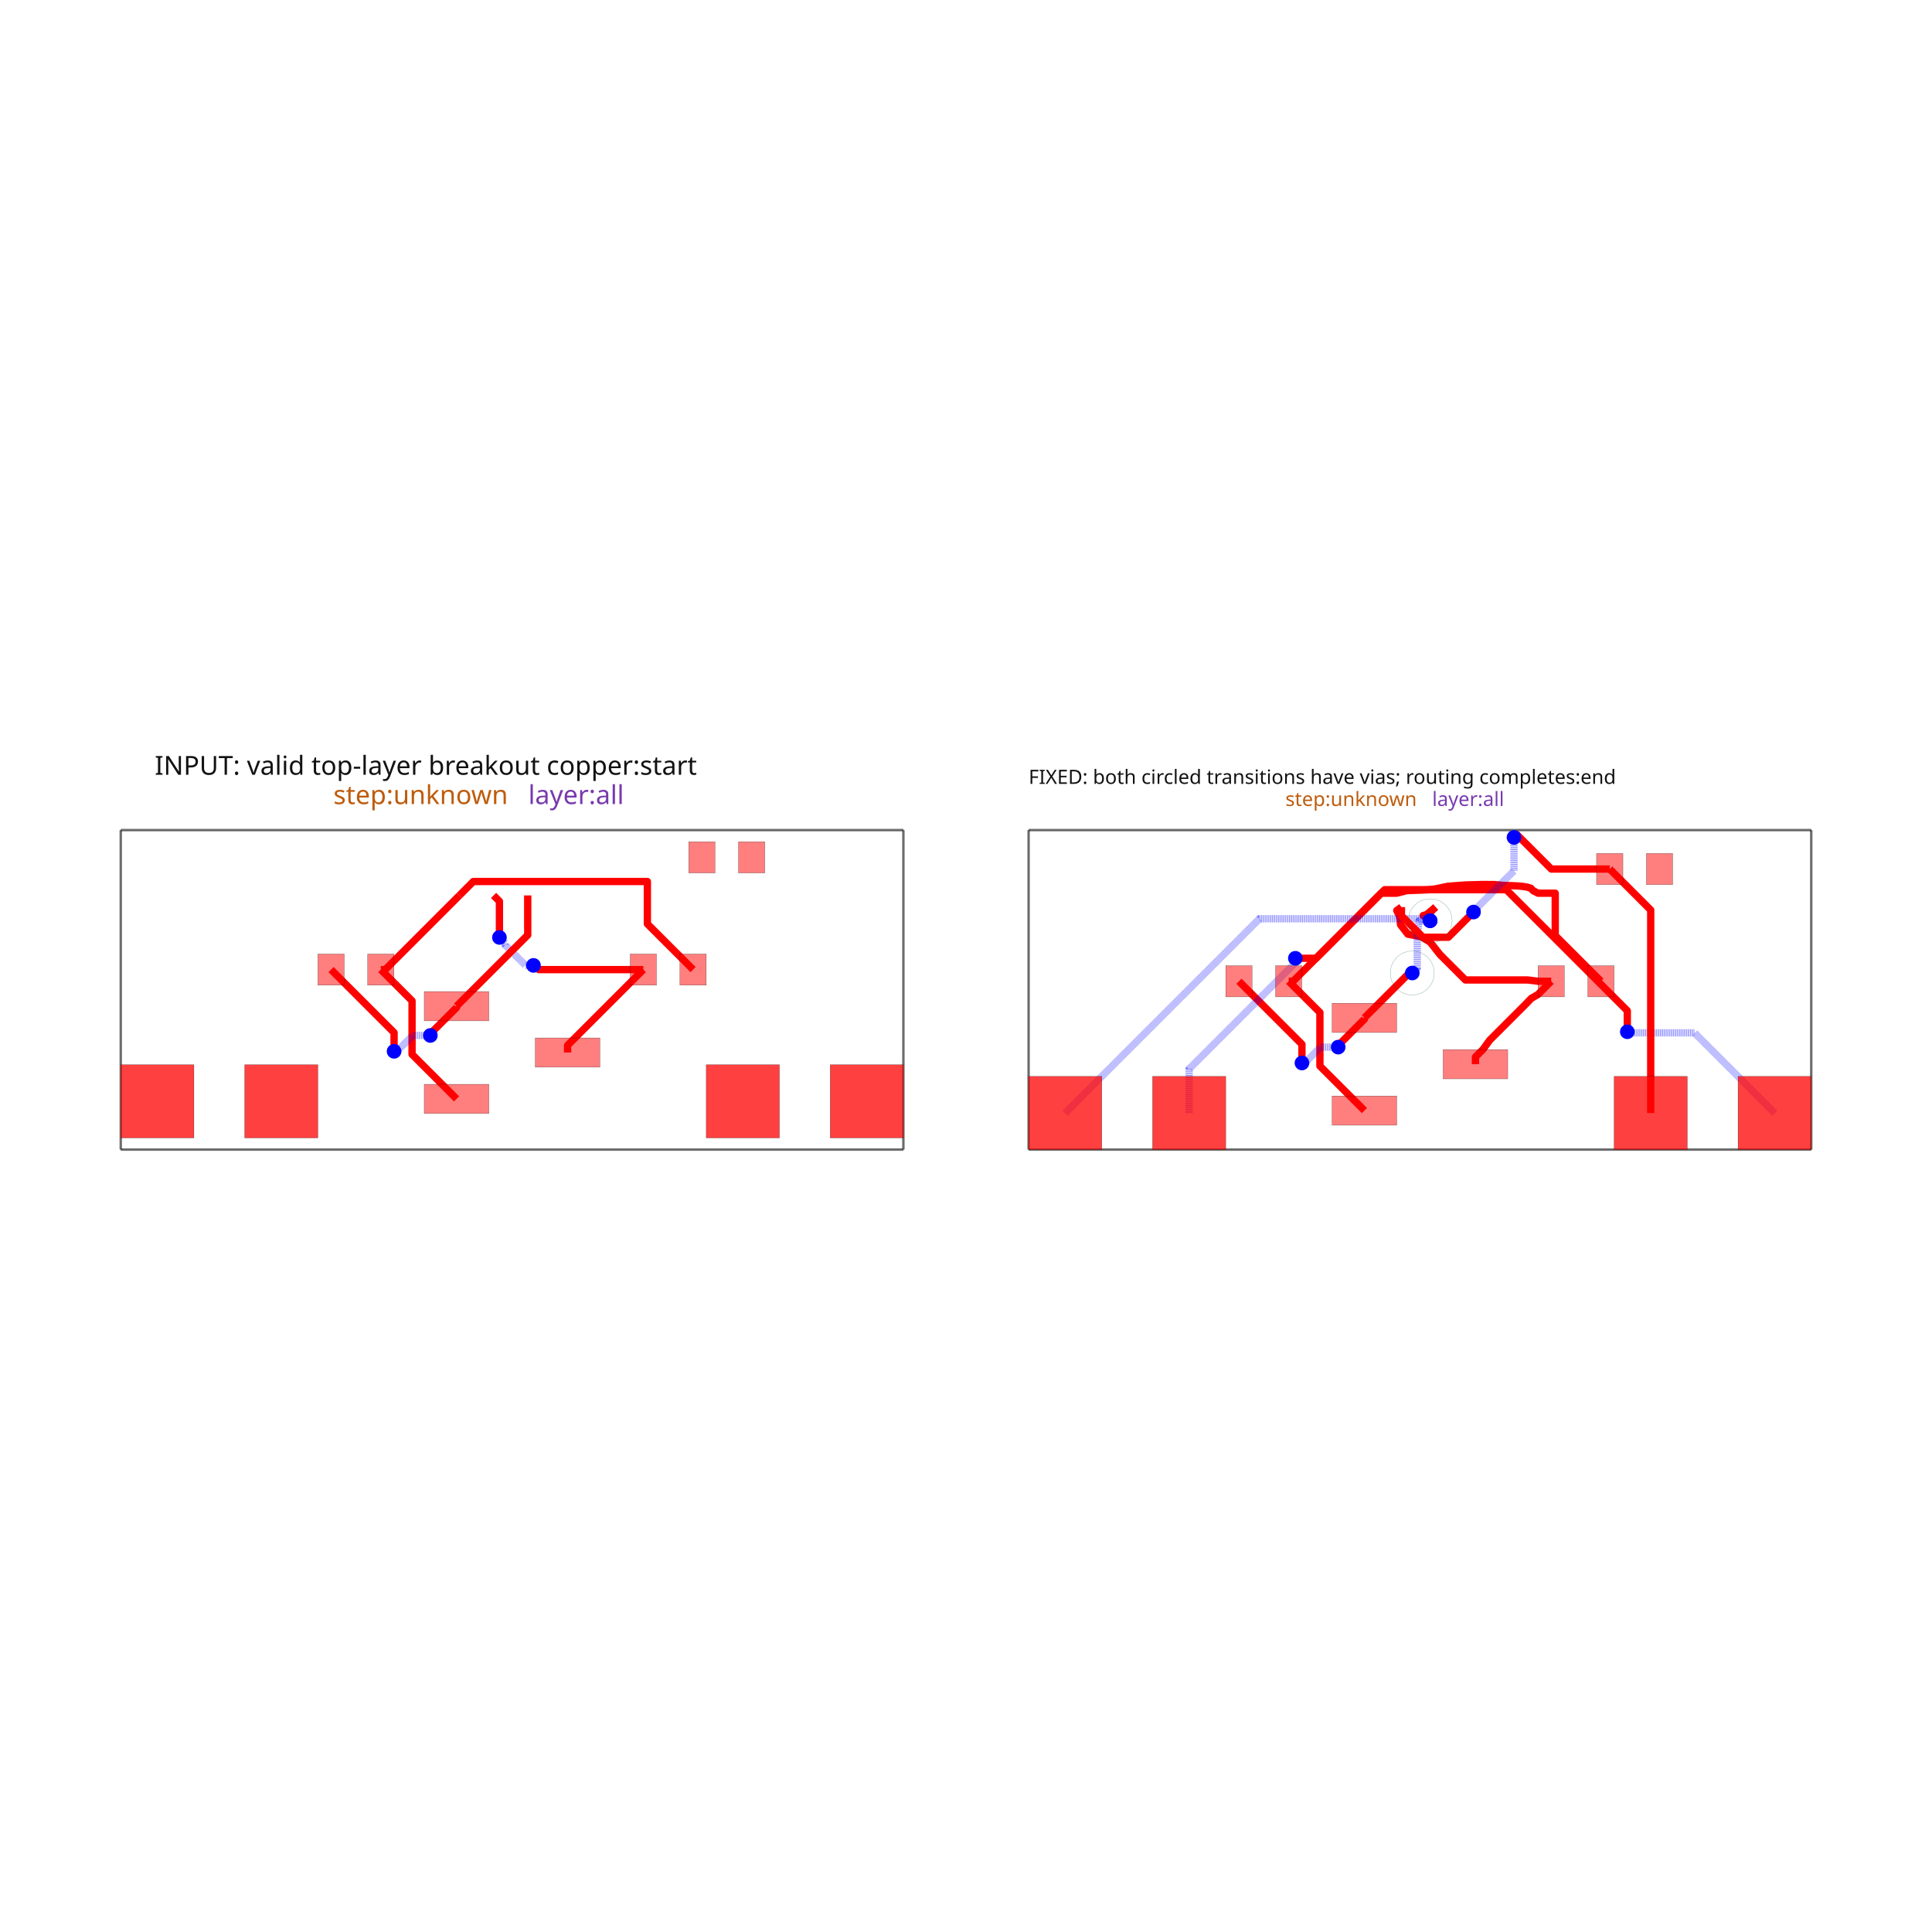
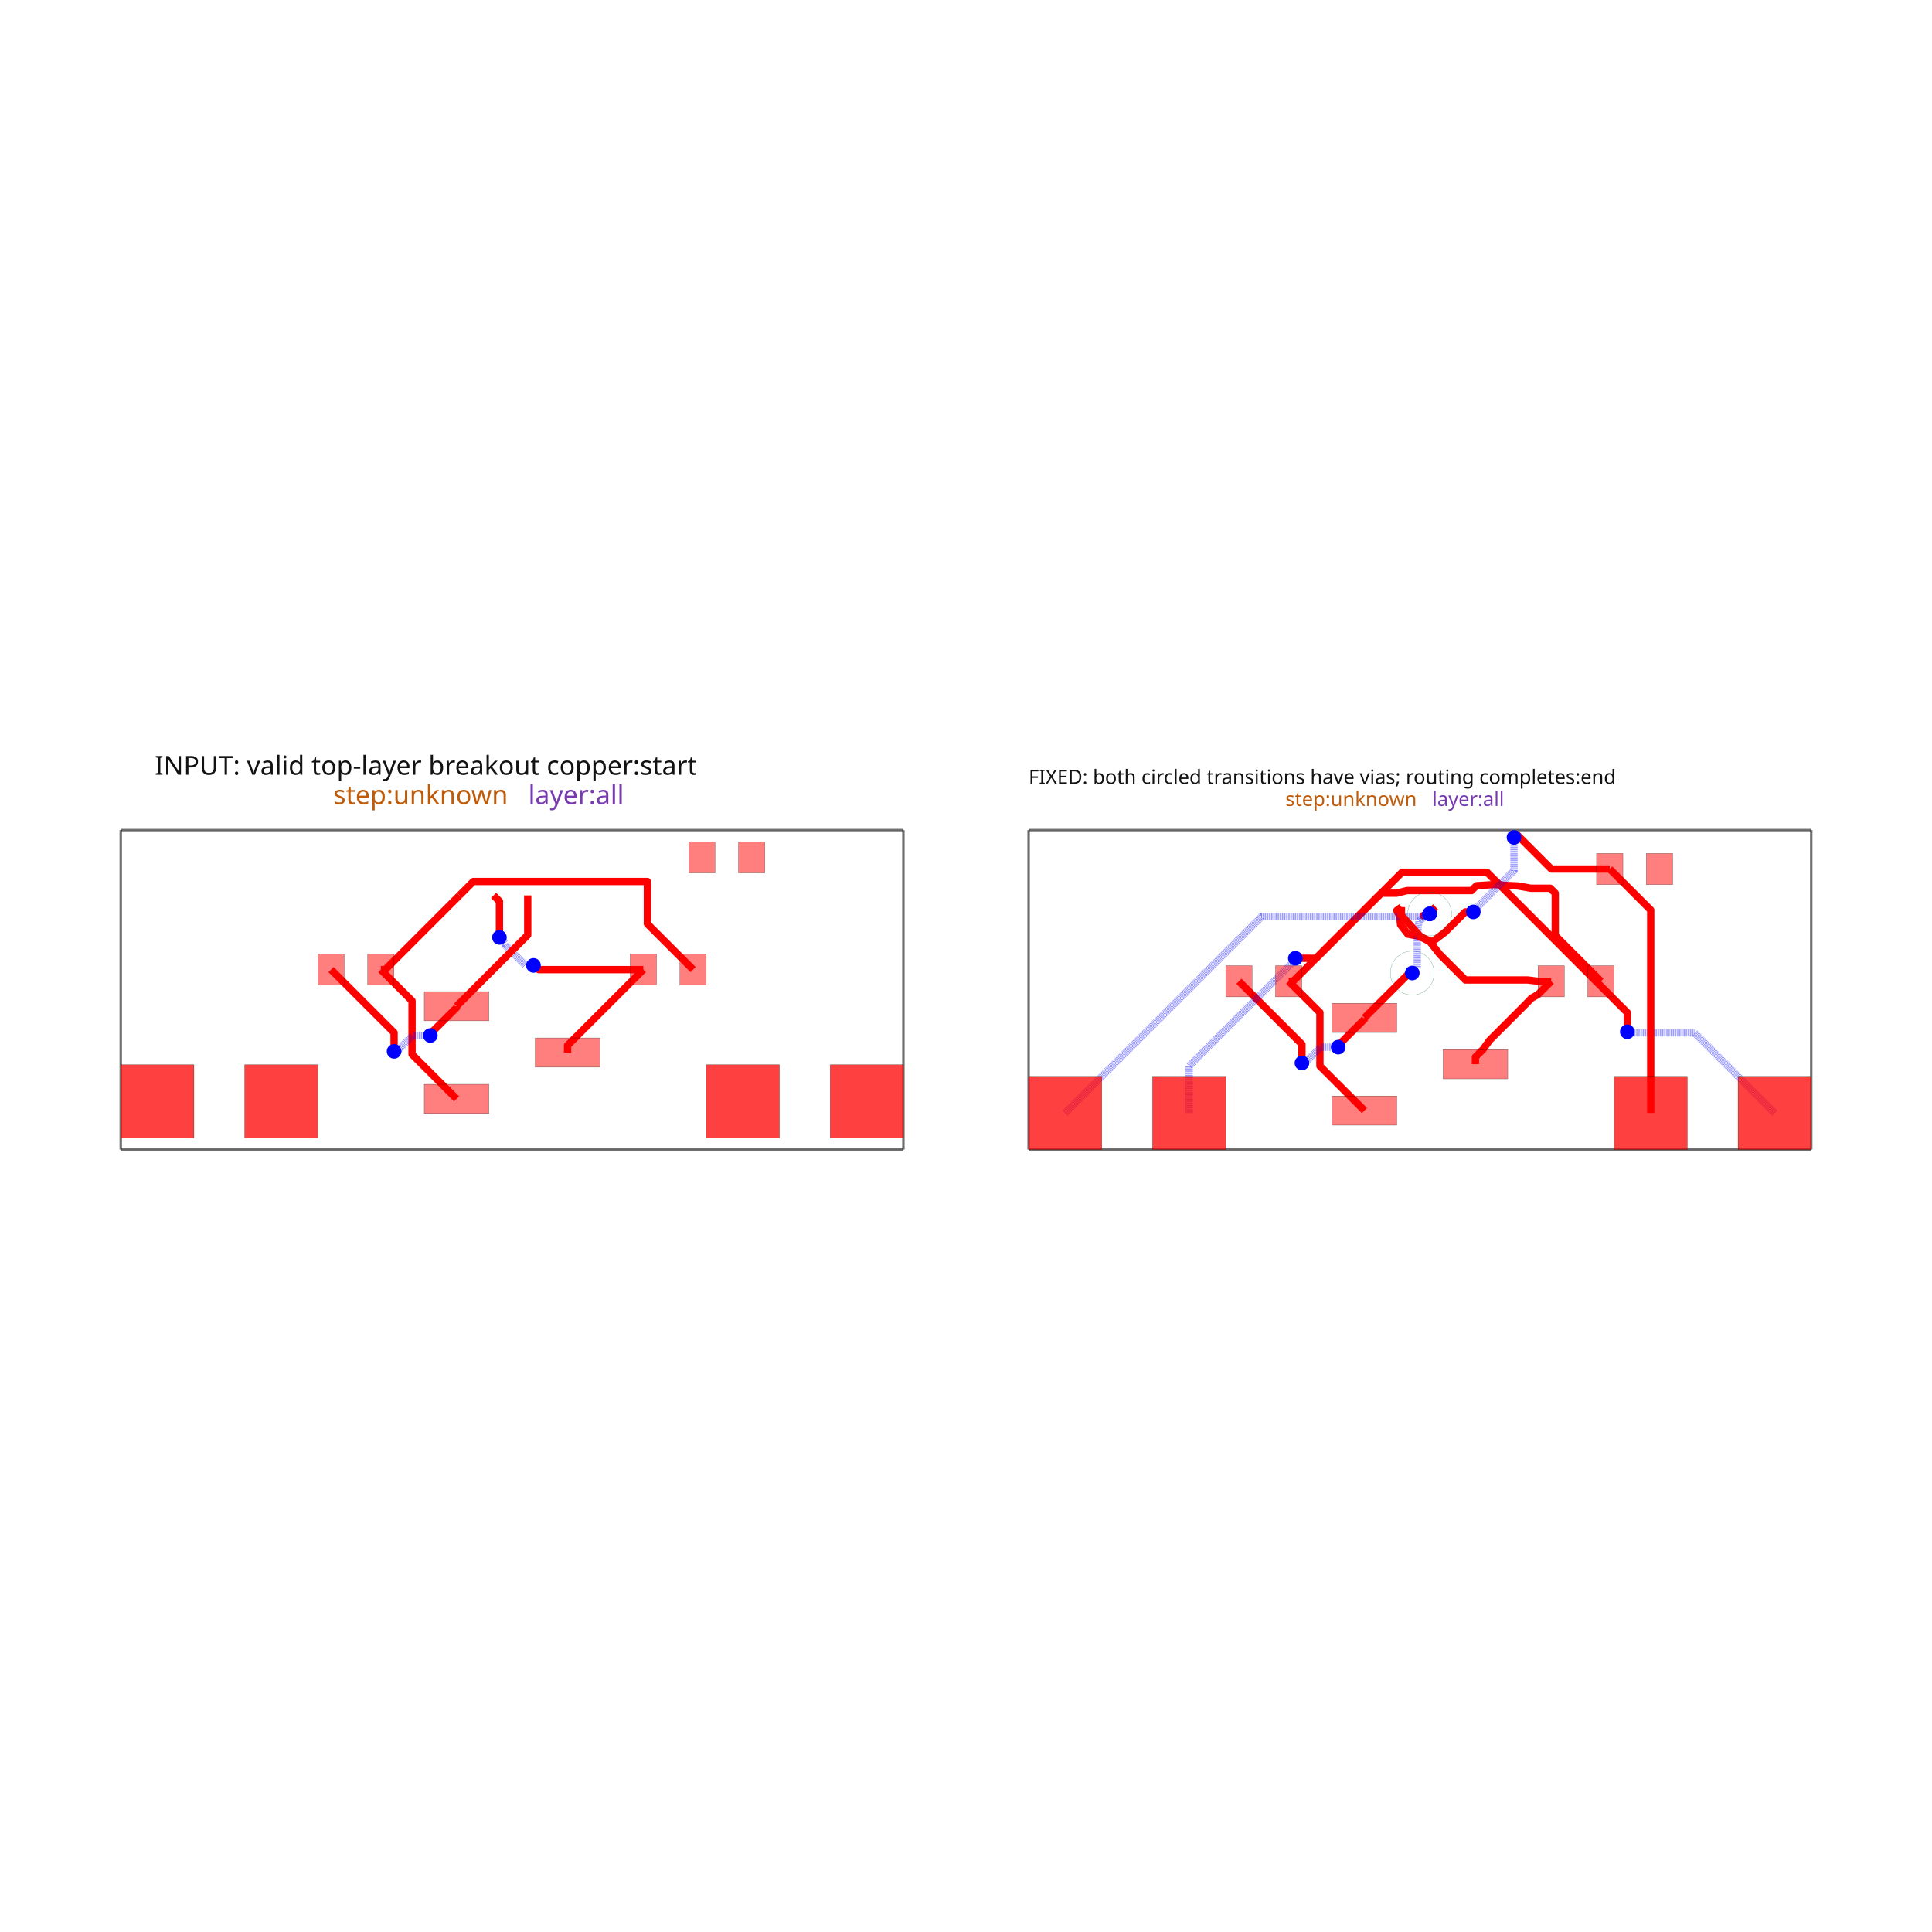
<svg xmlns="http://www.w3.org/2000/svg" width="640" height="640" viewBox="0 0 640 640">
  <rect width="100%" height="100%" fill="white" />
  <g>
    <polyline data-points="0,0 16.04,0" data-type="line" data-label="" points="40,380.816 299.259,380.816" fill="none" stroke="rgba(25,25,25,0.62)" stroke-linejoin="round" stroke-width="0.808" />
  </g>
  <g>
    <polyline data-points="16.04,0 16.04,6.548" data-type="line" data-label="" points="299.259,380.816 299.259,274.979" fill="none" stroke="rgba(25,25,25,0.62)" stroke-linejoin="round" stroke-width="0.808" />
  </g>
  <g>
    <polyline data-points="16.04,6.548 0,6.548" data-type="line" data-label="" points="299.259,274.979 40,274.979" fill="none" stroke="rgba(25,25,25,0.62)" stroke-linejoin="round" stroke-width="0.808" />
  </g>
  <g>
    <polyline data-points="0,6.548 0,0" data-type="line" data-label="" points="40,274.979 40,380.816" fill="none" stroke="rgba(25,25,25,0.62)" stroke-linejoin="round" stroke-width="0.808" />
  </g>
  <g>
    <polyline data-points="9.157499999999999,1.9889999999999999 9.157499999999999,2.1364999999999994 10.71,3.689" data-type="line" data-label="" points="188.015,348.667 188.015,346.283 213.109,321.19" fill="none" stroke="red" stroke-linejoin="round" stroke-width="2.424" />
  </g>
  <g>
    <polyline data-points="10.71,3.689 8.567172876182816,3.689 8.491499699161768,3.76467317702105 8.46932682297895,3.76467317702105 8.459,3.775" data-type="line" data-label="" points="213.109,321.19 178.474,321.19 177.251,319.967 176.892,319.967 176.725,319.8" fill="none" stroke="red" stroke-linejoin="round" stroke-width="2.424" />
  </g>
  <g>
    <polyline data-points="8.459,3.775 8.295794590824043,3.775 7.88162605202824,4.189168538795801 7.88162605202824,4.227373947971759 7.760999999999999,4.348" data-type="line" data-label="" points="176.725,319.8 174.087,319.8 167.393,313.105 167.393,312.488 165.443,310.538" fill="none" stroke="rgba(0,0,255,0.5)" stroke-linejoin="round" stroke-width="2.424" stroke-dasharray="0.2 0.2" />
  </g>
  <g>
    <polyline data-points="7.760999999999999,4.348 7.760999999999999,5.089 7.641,5.209" data-type="line" data-label="" points="165.443,310.538 165.443,298.561 163.504,296.622" fill="none" stroke="red" stroke-linejoin="round" stroke-width="2.424" />
  </g>
  <g>
    <polyline data-points="5.329999999999999,3.689 5.420999999999999,3.689 6.941,5.209" data-type="line" data-label="" points="126.15,321.19 127.621,321.19 152.189,296.622" fill="none" stroke="red" stroke-linejoin="round" stroke-width="2.424" />
  </g>
  <g>
    <polyline data-points="6.882499999999999,1.039 5.970181362248931,1.951318637751069 5.970181362248931,2.910837103944612 5.970181362248931,3.0488186377510686 5.329999999999999,3.689" data-type="line" data-label="" points="151.244,364.023 136.498,349.276 136.498,333.767 136.498,331.537 126.15,321.19" fill="none" stroke="red" stroke-linejoin="round" stroke-width="2.424" />
  </g>
  <g>
    <polyline data-points="6.940833333333333,5.2089 7.225932333333334,5.4939990000000005 10.79307957763943,5.4939990000000005 10.79307957763943,4.625920422360569 11.73,3.689" data-type="line" data-label="" points="152.187,296.623 156.795,292.015 214.452,292.015 214.452,306.046 229.595,321.19" fill="none" stroke="red" stroke-linejoin="round" stroke-width="2.424" />
  </g>
  <g>
    <polyline data-points="6.882499999999999,2.939 6.882499999999999,2.9113926072521314 6.373048586081875,2.4019411933340065 6.373048586081875,2.367048586081875 6.345,2.339" data-type="line" data-label="" points="151.244,333.312 151.244,333.759 143.009,341.993 143.009,342.557 142.556,343.01" fill="none" stroke="red" stroke-linejoin="round" stroke-width="2.424" />
  </g>
  <g>
    <polyline data-points="6.345,2.339 5.984319687508308,2.339 5.7097637128607435,2.0644440253524348 5.652444025352434,2.0644440253524348 5.601999999999999,2.014" data-type="line" data-label="" points="142.556,343.01 136.726,343.01 132.289,347.448 131.362,347.448 130.547,348.263" fill="none" stroke="rgba(0,0,255,0.5)" stroke-linejoin="round" stroke-width="2.424" stroke-dasharray="0.2 0.2" />
  </g>
  <g>
    <polyline data-points="5.601999999999999,2.014 5.601999999999999,2.3970000000000002 4.31,3.689" data-type="line" data-label="" points="130.547,348.263 130.547,342.073 109.664,321.19" fill="none" stroke="red" stroke-linejoin="round" stroke-width="2.424" />
  </g>
  <g>
    <polyline data-points="8.340833333333332,5.2089 8.340833333333332,4.396833333333333 6.882499999999999,2.939" data-type="line" data-label="" points="174.815,296.623 174.815,309.749 151.244,333.312" fill="none" stroke="red" stroke-linejoin="round" stroke-width="2.424" />
  </g>
  <g>
    <polyline data-points="18.6064,0 34.6464,0" data-type="line" data-label="" points="340.741,380.816 600,380.816" fill="none" stroke="rgba(25,25,25,0.62)" stroke-linejoin="round" stroke-width="0.808" />
  </g>
  <g>
    <polyline data-points="34.6464,0 34.6464,6.548" data-type="line" data-label="" points="600,380.816 600,274.979" fill="none" stroke="rgba(25,25,25,0.62)" stroke-linejoin="round" stroke-width="0.808" />
  </g>
  <g>
    <polyline data-points="34.6464,6.548 18.6064,6.548" data-type="line" data-label="" points="600,274.979 340.741,274.979" fill="none" stroke="rgba(25,25,25,0.62)" stroke-linejoin="round" stroke-width="0.808" />
  </g>
  <g>
    <polyline data-points="18.6064,6.548 18.6064,0" data-type="line" data-label="" points="340.741,274.979 340.741,380.816" fill="none" stroke="rgba(25,25,25,0.62)" stroke-linejoin="round" stroke-width="0.808" />
  </g>
  <g>
    <polyline data-points="23.9364,3.45 24.0274,3.45 25.5474,4.970000000000001" data-type="line" data-label="" points="426.891,325.053 428.362,325.053 452.93,300.485" fill="none" stroke="red" stroke-linejoin="round" stroke-width="2.424" />
  </g>
  <g>
    <polyline data-points="25.4889,0.8 24.57658136224893,1.712318637751069 24.57658136224893,2.671837103944612 24.57658136224893,2.8098186377510688 23.9364,3.45" data-type="line" data-label="" points="451.985,367.886 437.239,353.139 437.239,337.631 437.239,335.4 426.891,325.053" fill="none" stroke="red" stroke-linejoin="round" stroke-width="2.424" />
  </g>
  <g>
    <polyline data-points="25.4889,2.7 25.4889,2.6723926072521316 24.979448586081876,2.1629411933340066 24.979448586081876,2.128048586081875 24.9514,2.1" data-type="line" data-label="" points="451.985,337.175 451.985,337.622 443.75,345.856 443.75,346.42 443.297,346.873" fill="none" stroke="red" stroke-linejoin="round" stroke-width="2.424" />
  </g>
  <g>
    <polyline data-points="24.9514,2.1 24.590719687508308,2.1 24.316163712860742,1.8254440253524349 24.258844025352435,1.8254440253524349 24.2084,1.775" data-type="line" data-label="" points="443.297,346.873 437.467,346.873 433.029,351.311 432.103,351.311 431.288,352.126" fill="none" stroke="rgba(0,0,255,0.5)" stroke-linejoin="round" stroke-width="2.424" stroke-dasharray="0.2 0.2" />
  </g>
  <g>
    <polyline data-points="24.2084,1.775 24.2084,2.1580000000000004 22.9164,3.45" data-type="line" data-label="" points="431.288,352.126 431.288,345.936 410.405,325.053" fill="none" stroke="red" stroke-linejoin="round" stroke-width="2.424" />
  </g>
  <g>
    <polyline data-points="27.7639,1.75 27.7639,1.8974999999999995 27.9164,2.05 28.054067744705502,2.239 28.054067744705502,2.2402727421909914 28.788290328588694,2.9744953260741838 28.9084,3.099 29.0464,3.1799999999999997 29.3164,3.45" data-type="line" data-label="" points="488.756,352.53 488.756,350.146 491.221,347.681 493.446,344.627 493.446,344.606 505.314,332.739 507.255,330.726 509.486,329.417 513.85,325.053" fill="none" stroke="red" stroke-linejoin="round" stroke-width="2.424" />
  </g>
  <g>
    <polyline data-points="29.3164,3.45 29.0464,3.45 28.8404,3.476 27.558649978648212,3.476 27.035356666057048,3.999293312591166 26.8384,4.25 26.6534,4.3629999999999995 26.3784,4.415 26.229400000000002,4.607 26.2204,4.698 26.2054,4.793 26.1514,4.9 26.2474,4.970000000000001" data-type="line" data-label="" points="513.85,325.053 509.486,325.053 506.156,324.633 485.439,324.633 476.98,316.174 473.797,312.122 470.807,310.296 466.362,309.455 463.954,306.352 463.808,304.881 463.566,303.346 462.693,301.616 464.244,300.485" fill="none" stroke="red" stroke-linejoin="round" stroke-width="2.424" />
  </g>
  <g>
-     <polyline data-points="25.547233333333335,4.969899999999999 25.832332333333333,5.254999 26.1514,5.254999 26.3594,5.308 26.5923,5.316 26.7904,5.324 26.9444,5.343 27.2024,5.397 27.5504,5.423 27.8974,5.433 28.1514,5.432 28.3044,5.418 28.4224,5.412 28.5294,5.4079999999999995 28.6324,5.4030000000000005 28.7324,5.394 28.8234,5.38 28.8994,5.356 28.9454,5.307 29.0464,5.254999 29.39947957763943,5.254999 29.39947957763943,4.38692042236057 30.3364,3.45" data-type="line" data-label="" points="452.927,300.486 457.536,295.878 462.693,295.878 466.055,295.021 469.819,294.892 473.021,294.763 475.51,294.456 479.68,293.583 485.305,293.163 490.914,293.001 495.019,293.017 497.492,293.243 499.4,293.34 501.129,293.405 502.794,293.486 504.41,293.631 505.881,293.858 507.11,294.246 507.853,295.038 509.486,295.878 515.192,295.878 515.192,309.909 530.336,325.053" fill="none" stroke="red" stroke-linejoin="round" stroke-width="2.424" />
-   </g>
-   <g>
-     <polyline data-points="26.947233333333333,4.969899999999999 26.7634,4.817 26.6914,4.795999999999999 26.83584038481969,4.689998652097708" data-type="line" data-label="" points="475.556,300.486 472.585,302.958 471.421,303.297 473.756,305.01" fill="none" stroke="red" stroke-linejoin="round" stroke-width="2.424" />
-   </g>
-   <g>
-     <polyline data-points="26.83584038481969,4.689998652097708 26.6064,4.686 26.5714,4.390000000000001 26.5714,3.721 26.4694,3.6189999999999998" data-type="line" data-label="" points="473.756,305.01 470.047,305.075 469.481,309.859 469.481,320.673 467.833,322.321" fill="none" stroke="rgba(0,0,255,0.5)" stroke-linejoin="round" stroke-width="2.424" stroke-dasharray="0.2 0.2" />
+     <polyline data-points="25.547233333333335,4.969899999999999 25.832332333333333,5.254999 26.1514,5.254999 26.3594,5.308 27.684064721382175,5.308 27.783820942986768,5.407756221604593 28.1514,5.432 28.4224,5.412 28.6324,5.4030000000000005 28.8994,5.356 29.29847857763943,5.356 29.39947957763943,5.254999 29.39947957763943,4.38692042236057 30.3364,3.45" data-type="line" data-label="" points="452.927,300.486 457.536,295.878 462.693,295.878 466.055,295.021 487.466,295.021 489.078,293.409 495.019,293.017 499.4,293.34 502.794,293.486 507.11,294.246 513.56,294.246 515.192,295.878 515.192,309.909 530.336,325.053" fill="none" stroke="red" stroke-linejoin="round" stroke-width="2.424" />
+   </g>
+   <g>
+     <polyline data-points="26.947233333333333,4.969899999999999 26.7634,4.817 26.6914,4.795999999999999 26.825520709243445,4.829617792246905" data-type="line" data-label="" points="475.556,300.486 472.585,302.958 471.421,303.297 473.589,302.754" fill="none" stroke="red" stroke-linejoin="round" stroke-width="2.424" />
+   </g>
+   <g>
+     <polyline data-points="26.825520709243445,4.829617792246905 26.6064,4.686 26.5714,4.390000000000001 26.5714,3.721 26.4694,3.6189999999999998" data-type="line" data-label="" points="473.589,302.754 470.047,305.075 469.481,309.859 469.481,320.673 467.833,322.321" fill="none" stroke="rgba(0,0,255,0.5)" stroke-linejoin="round" stroke-width="2.424" stroke-dasharray="0.2 0.2" />
  </g>
  <g>
    <polyline data-points="26.4694,3.6189999999999998 26.408127142857143,3.6189999999999998 26.1514,3.362272857142857 25.4889,2.7" data-type="line" data-label="" points="467.833,322.321 466.842,322.321 462.693,326.471 451.985,337.175" fill="none" stroke="red" stroke-linejoin="round" stroke-width="2.424" />
  </g>
  <g>
-     <polyline data-points="21.8964,0.75 21.8964,1.6530593516981669 24.075785074650383,3.8324444263485513 24.075785074650383,3.918614925349616 24.0734,3.921" data-type="line" data-label="" points="393.918,368.694 393.918,354.097 429.144,318.871 429.144,317.478 429.105,317.44" fill="none" stroke="rgba(0,0,255,0.5)" stroke-linejoin="round" stroke-width="2.424" stroke-dasharray="0.2 0.2" />
+     <polyline data-points="21.8964,0.75 21.8964,1.713391631549678 24.03165470213902,3.8486463336886962 24.03165470213902,3.8792547021390176 24.0734,3.921" data-type="line" data-label="" points="393.918,368.694 393.918,353.122 428.431,318.609 428.431,318.115 429.105,317.44" fill="none" stroke="rgba(0,0,255,0.5)" stroke-linejoin="round" stroke-width="2.424" stroke-dasharray="0.2 0.2" />
  </g>
  <g>
    <polyline data-points="24.0734,3.921 24.4984,3.921 25.5474,4.970000000000001" data-type="line" data-label="" points="429.105,317.44 435.975,317.44 452.93,300.485" fill="none" stroke="red" stroke-linejoin="round" stroke-width="2.424" />
  </g>
  <g>
    <polyline data-points="33.8964,0.75 32.252988562232005,2.393411437767994 31.077367755975317,2.393411437767994 30.89798856223201,2.393411437767994 30.8764,2.415" data-type="line" data-label="" points="587.878,368.694 561.315,342.131 542.313,342.131 539.413,342.131 539.064,341.782" fill="none" stroke="rgba(0,0,255,0.5)" stroke-linejoin="round" stroke-width="2.424" stroke-dasharray="0.2 0.2" />
  </g>
  <g>
-     <polyline data-points="30.8764,2.415 30.8764,2.8458344089240466 28.395447704439942,5.326786704484107 25.904186704484108,5.326786704484107 25.5474,4.970000000000001" data-type="line" data-label="" points="539.064,341.782 539.064,334.818 498.964,294.718 458.697,294.718 452.93,300.485" fill="none" stroke="red" stroke-linejoin="round" stroke-width="2.424" />
-   </g>
-   <g>
-     <polyline data-points="19.3564,0.75 23.337260465048992,4.730860465048989 26.730995789939026,4.730860465048989 26.79497857186841,4.730860465048989 26.83584038481969,4.689998652097708" data-type="line" data-label="" points="352.863,368.694 417.207,304.35 472.061,304.35 473.095,304.35 473.756,305.01" fill="none" stroke="rgba(0,0,255,0.5)" stroke-linejoin="round" stroke-width="2.424" stroke-dasharray="0.2 0.2" />
-   </g>
-   <g>
-     <polyline data-points="26.83584038481969,4.689998652097708 26.83584038481969,4.85844038481969 26.947400000000002,4.970000000000001" data-type="line" data-label="" points="473.756,305.01 473.756,302.288 475.559,300.485" fill="none" stroke="red" stroke-linejoin="round" stroke-width="2.424" />
+     <polyline data-points="30.8764,2.415 30.8764,2.8078955819506195 28.000103876391577,5.6841917055590425 26.26159170555904,5.6841917055590425 25.5474,4.970000000000001" data-type="line" data-label="" points="539.064,341.782 539.064,335.431 492.574,288.941 464.474,288.941 452.93,300.485" fill="none" stroke="red" stroke-linejoin="round" stroke-width="2.424" />
+   </g>
+   <g>
+     <polyline data-points="19.3564,0.75 23.381618252397054,4.775218252397054 26.73434939617791,4.775218252397054 26.750620784520343,4.775218252397054 26.825520709243445,4.829617792246905" data-type="line" data-label="" points="352.863,368.694 417.924,303.633 472.115,303.633 472.378,303.633 473.589,302.754" fill="none" stroke="rgba(0,0,255,0.5)" stroke-linejoin="round" stroke-width="2.424" stroke-dasharray="0.2 0.2" />
+   </g>
+   <g>
+     <polyline data-points="26.825520709243445,4.829617792246905 26.83584038481969,4.85844038481969 26.947400000000002,4.970000000000001" data-type="line" data-label="" points="473.589,302.754 473.756,302.288 475.559,300.485" fill="none" stroke="red" stroke-linejoin="round" stroke-width="2.424" />
  </g>
  <g>
    <polyline data-points="30.5164,5.75 29.318776775642835,5.75 28.612588387821418,6.456188387821417 28.5544,6.398" data-type="line" data-label="" points="533.246,287.877 513.888,287.877 502.474,276.463 501.533,277.403" fill="none" stroke="red" stroke-linejoin="round" stroke-width="2.424" />
  </g>
  <g>
-     <polyline data-points="28.5544,6.398 28.5544,5.713853411989469 27.801474824047276,4.960928236036742 27.801474824047276,4.945074824047274 27.7244,4.868" data-type="line" data-label="" points="501.533,277.403 501.533,288.462 489.363,300.631 489.363,300.888 488.118,302.133" fill="none" stroke="rgba(0,0,255,0.5)" stroke-linejoin="round" stroke-width="2.424" stroke-dasharray="0.2 0.2" />
-   </g>
-   <g>
-     <polyline data-points="27.7244,4.868 27.207754791671977,4.351354791671977 26.688710438985154,4.351354791671977 26.2474,4.792665230657129 26.2474,4.970000000000001" data-type="line" data-label="" points="488.118,302.133 479.767,310.484 471.378,310.484 464.244,303.351 464.244,300.485" fill="none" stroke="red" stroke-linejoin="round" stroke-width="2.424" />
+     <polyline data-points="28.5544,6.398 28.5544,5.719939301686467 27.79717172551511,4.9627110272015775 27.79717172551511,4.947771725515111 27.7204,4.871" data-type="line" data-label="" points="501.533,277.403 501.533,288.363 489.294,300.602 489.294,300.844 488.053,302.085" fill="none" stroke="rgba(0,0,255,0.5)" stroke-linejoin="round" stroke-width="2.424" stroke-dasharray="0.2 0.2" />
+   </g>
+   <g>
+     <polyline data-points="27.7204,4.871 27.556314311022952,4.871 27.143478331003607,4.458164019980654 26.88198406172406,4.259226915253855 26.655266442042596,4.345689921458677 26.2474,4.8020000000000005 26.2474,4.970000000000001" data-type="line" data-label="" points="488.053,302.085 485.401,302.085 478.728,308.758 474.501,311.973 470.837,310.576 464.244,303.2 464.244,300.485" fill="none" stroke="red" stroke-linejoin="round" stroke-width="2.424" />
  </g>
  <g>
    <polyline data-points="30.5164,5.75 31.3564,4.91 31.3564,0.75" data-type="line" data-label="" points="533.246,287.877 546.823,301.454 546.823,368.694" fill="none" stroke="red" stroke-linejoin="round" stroke-width="2.424" />
  </g>
  <g>
    <rect data-type="rect" data-label="INPUT: valid top-layer breakout copper:start step:unknown layer:all" data-x="8.02" data-y="3.274" x="40" y="274.979" width="259.259" height="105.837" fill="rgba(255,255,255,0)" stroke="rgba(25,25,25,0.42)" stroke-width="0.062" />
  </g>
  <g>
    <rect data-type="rect" data-label="top source_trace_6" data-x="6.882499999999999" data-y="2.939" x="140.536" y="328.463" width="21.416" height="9.698" fill="rgba(255,0,0,0.5)" stroke="black" stroke-width="0.062" />
  </g>
  <g>
    <rect data-type="rect" data-label="top source_trace_9, source_trace_7" data-x="6.882499999999999" data-y="1.039" x="140.536" y="359.174" width="21.416" height="9.698" fill="rgba(255,0,0,0.5)" stroke="black" stroke-width="0.062" />
  </g>
  <g>
    <rect data-type="rect" data-label="top source_trace_8, source_trace_4" data-x="9.157499999999999" data-y="1.9889999999999999" x="177.307" y="343.818" width="21.416" height="9.698" fill="rgba(255,0,0,0.5)" stroke="black" stroke-width="0.062" />
  </g>
  <g>
    <rect data-type="rect" data-label="top source_trace_6" data-x="4.31" data-y="3.689" x="105.3" y="316.018" width="8.728" height="10.345" fill="rgba(255,0,0,0.5)" stroke="black" stroke-width="0.062" />
  </g>
  <g>
    <rect data-type="rect" data-label="top source_trace_9, source_trace_7" data-x="5.329999999999999" data-y="3.689" x="121.786" y="316.018" width="8.728" height="10.345" fill="rgba(255,0,0,0.5)" stroke="black" stroke-width="0.062" />
  </g>
  <g>
    <rect data-type="rect" data-label="top source_trace_8, source_trace_4" data-x="10.71" data-y="3.689" x="208.745" y="316.018" width="8.728" height="10.345" fill="rgba(255,0,0,0.5)" stroke="black" stroke-width="0.062" />
  </g>
  <g>
    <rect data-type="rect" data-label="top source_trace_9, source_trace_7" data-x="11.73" data-y="3.689" x="225.231" y="316.018" width="8.728" height="10.345" fill="rgba(255,0,0,0.5)" stroke="black" stroke-width="0.062" />
  </g>
  <g>
    <rect data-type="rect" data-label="top source_trace_8, source_trace_4" data-x="11.91" data-y="5.989" x="228.141" y="278.842" width="8.728" height="10.345" fill="rgba(255,0,0,0.5)" stroke="black" stroke-width="0.062" />
  </g>
  <g>
    <rect data-type="rect" data-label="top" data-x="12.93" data-y="5.989" x="244.627" y="278.842" width="8.728" height="10.345" fill="rgba(255,0,0,0.5)" stroke="black" stroke-width="0.062" />
  </g>
  <g>
    <rect data-type="rect" data-label="top source_trace_6 bottom source_trace_6" data-x="0.75" data-y="0.9889999999999999" x="40" y="352.708" width="24.245" height="24.245" fill="rgba(255,0,0,0.75)" stroke="black" stroke-width="0.062" />
  </g>
  <g>
    <rect data-type="rect" data-label="top source_trace_9, source_trace_7 bottom source_trace_9, source_trace_7" data-x="3.289999999999999" data-y="0.9889999999999999" x="81.055" y="352.708" width="24.245" height="24.245" fill="rgba(255,0,0,0.75)" stroke="black" stroke-width="0.062" />
  </g>
  <g>
    <rect data-type="rect" data-label="top source_trace_8, source_trace_4 bottom source_trace_8, source_trace_4" data-x="12.75" data-y="0.9889999999999999" x="233.96" y="352.708" width="24.245" height="24.245" fill="rgba(255,0,0,0.75)" stroke="black" stroke-width="0.062" />
  </g>
  <g>
    <rect data-type="rect" data-label="top source_trace_9, source_trace_7 bottom source_trace_9, source_trace_7" data-x="15.29" data-y="0.9889999999999999" x="275.014" y="352.708" width="24.245" height="24.245" fill="rgba(255,0,0,0.75)" stroke="black" stroke-width="0.062" />
  </g>
  <g>
    <rect data-type="rect" data-label="FIXED: both circled transitions have vias; routing completes:end step:unknown layer:all" data-x="26.6264" data-y="3.274" x="340.741" y="274.979" width="259.259" height="105.837" fill="rgba(255,255,255,0)" stroke="rgba(25,25,25,0.42)" stroke-width="0.062" />
  </g>
  <g>
    <rect data-type="rect" data-label="top source_trace_6" data-x="25.4889" data-y="2.7" x="441.276" y="332.326" width="21.416" height="9.698" fill="rgba(255,0,0,0.5)" stroke="black" stroke-width="0.062" />
  </g>
  <g>
    <rect data-type="rect" data-label="top source_trace_9, source_trace_7" data-x="25.4889" data-y="0.8" x="441.276" y="363.037" width="21.416" height="9.698" fill="rgba(255,0,0,0.5)" stroke="black" stroke-width="0.062" />
  </g>
  <g>
    <rect data-type="rect" data-label="top source_trace_8, source_trace_4" data-x="27.7639" data-y="1.75" x="478.048" y="347.681" width="21.416" height="9.698" fill="rgba(255,0,0,0.5)" stroke="black" stroke-width="0.062" />
  </g>
  <g>
    <rect data-type="rect" data-label="top source_trace_6" data-x="22.9164" data-y="3.45" x="406.04" y="319.881" width="8.728" height="10.345" fill="rgba(255,0,0,0.5)" stroke="black" stroke-width="0.062" />
  </g>
  <g>
    <rect data-type="rect" data-label="top source_trace_9, source_trace_7" data-x="23.9364" data-y="3.45" x="422.527" y="319.881" width="8.728" height="10.345" fill="rgba(255,0,0,0.5)" stroke="black" stroke-width="0.062" />
  </g>
  <g>
    <rect data-type="rect" data-label="top source_trace_8, source_trace_4" data-x="29.3164" data-y="3.45" x="509.486" y="319.881" width="8.728" height="10.345" fill="rgba(255,0,0,0.5)" stroke="black" stroke-width="0.062" />
  </g>
  <g>
    <rect data-type="rect" data-label="top source_trace_9, source_trace_7" data-x="30.3364" data-y="3.45" x="525.972" y="319.881" width="8.728" height="10.345" fill="rgba(255,0,0,0.5)" stroke="black" stroke-width="0.062" />
  </g>
  <g>
    <rect data-type="rect" data-label="top source_trace_8, source_trace_4" data-x="30.5164" data-y="5.75" x="528.881" y="282.705" width="8.728" height="10.345" fill="rgba(255,0,0,0.5)" stroke="black" stroke-width="0.062" />
  </g>
  <g>
    <rect data-type="rect" data-label="top" data-x="31.5364" data-y="5.75" x="545.368" y="282.705" width="8.728" height="10.345" fill="rgba(255,0,0,0.5)" stroke="black" stroke-width="0.062" />
  </g>
  <g>
    <rect data-type="rect" data-label="top source_trace_6 bottom source_trace_6" data-x="19.3564" data-y="0.75" x="340.741" y="356.571" width="24.245" height="24.245" fill="rgba(255,0,0,0.75)" stroke="black" stroke-width="0.062" />
  </g>
  <g>
    <rect data-type="rect" data-label="top source_trace_9, source_trace_7 bottom source_trace_9, source_trace_7" data-x="21.8964" data-y="0.75" x="381.796" y="356.571" width="24.245" height="24.245" fill="rgba(255,0,0,0.75)" stroke="black" stroke-width="0.062" />
  </g>
  <g>
    <rect data-type="rect" data-label="top source_trace_8, source_trace_4 bottom source_trace_8, source_trace_4" data-x="31.3564" data-y="0.75" x="534.7" y="356.571" width="24.245" height="24.245" fill="rgba(255,0,0,0.75)" stroke="black" stroke-width="0.062" />
  </g>
  <g>
    <rect data-type="rect" data-label="top source_trace_9, source_trace_7 bottom source_trace_9, source_trace_7" data-x="33.8964" data-y="0.75" x="575.755" y="356.571" width="24.245" height="24.245" fill="rgba(255,0,0,0.75)" stroke="black" stroke-width="0.062" />
  </g>
  <circle data-type="circle" data-label="" data-x="8.459" data-y="3.775" cx="176.725" cy="319.8" r="2.424" fill="blue" stroke="none" stroke-width="0.062" />
  <circle data-type="circle" data-label="" data-x="7.760999999999999" data-y="4.348" cx="165.443" cy="310.538" r="2.424" fill="blue" stroke="none" stroke-width="0.062" />
  <circle data-type="circle" data-label="" data-x="6.345" data-y="2.339" cx="142.556" cy="343.01" r="2.424" fill="blue" stroke="none" stroke-width="0.062" />
  <circle data-type="circle" data-label="" data-x="5.601999999999999" data-y="2.014" cx="130.547" cy="348.263" r="2.424" fill="blue" stroke="none" stroke-width="0.062" />
  <circle data-type="circle" data-label="" data-x="24.9514" data-y="2.1" cx="443.297" cy="346.873" r="2.424" fill="blue" stroke="none" stroke-width="0.062" />
  <circle data-type="circle" data-label="" data-x="24.2084" data-y="1.775" cx="431.288" cy="352.126" r="2.424" fill="blue" stroke="none" stroke-width="0.062" />
-   <circle data-type="circle" data-label="" data-x="26.83584038481969" data-y="4.689998652097708" cx="473.756" cy="305.01" r="2.424" fill="blue" stroke="none" stroke-width="0.062" />
+   <circle data-type="circle" data-label="" data-x="26.825520709243445" data-y="4.829617792246905" cx="473.589" cy="302.754" r="2.424" fill="blue" stroke="none" stroke-width="0.062" />
  <circle data-type="circle" data-label="" data-x="26.4694" data-y="3.6189999999999998" cx="467.833" cy="322.321" r="2.424" fill="blue" stroke="none" stroke-width="0.062" />
  <circle data-type="circle" data-label="" data-x="24.0734" data-y="3.921" cx="429.105" cy="317.44" r="2.424" fill="blue" stroke="none" stroke-width="0.062" />
  <circle data-type="circle" data-label="" data-x="30.8764" data-y="2.415" cx="539.064" cy="341.782" r="2.424" fill="blue" stroke="none" stroke-width="0.062" />
-   <circle data-type="circle" data-label="" data-x="26.83584038481969" data-y="4.689998652097708" cx="473.756" cy="305.01" r="2.424" fill="blue" stroke="none" stroke-width="0.062" />
+   <circle data-type="circle" data-label="" data-x="26.825520709243445" data-y="4.829617792246905" cx="473.589" cy="302.754" r="2.424" fill="blue" stroke="none" stroke-width="0.062" />
  <circle data-type="circle" data-label="" data-x="28.5544" data-y="6.398" cx="501.533" cy="277.403" r="2.424" fill="blue" stroke="none" stroke-width="0.062" />
-   <circle data-type="circle" data-label="" data-x="27.7244" data-y="4.868" cx="488.118" cy="302.133" r="2.424" fill="blue" stroke="none" stroke-width="0.062" />
-   <circle data-type="circle" data-label="" data-x="26.83584038481969" data-y="4.689998652097708" cx="473.756" cy="305.01" r="7.273" fill="transparent" stroke="#166534" stroke-width="0.062" />
+   <circle data-type="circle" data-label="" data-x="27.7204" data-y="4.871" cx="488.053" cy="302.085" r="2.424" fill="blue" stroke="none" stroke-width="0.062" />
+   <circle data-type="circle" data-label="" data-x="26.825520709243445" data-y="4.829617792246905" cx="473.589" cy="302.754" r="7.273" fill="transparent" stroke="#166534" stroke-width="0.062" />
  <circle data-type="circle" data-label="" data-x="26.4694" data-y="3.6189999999999998" cx="467.833" cy="322.321" r="7.273" fill="transparent" stroke="#166534" stroke-width="0.062" />
  <text data-type="text" data-label="INPUT: valid top-layer breakout copper:start" data-x="0.6961929599999985" data-y="7.525223520000001" x="51.253" y="259.184" fill="rgb(18,18,18)" font-size="8.679" font-family="sans-serif" text-anchor="start" dominant-baseline="text-after-edge">INPUT: valid top-layer breakout copper:start</text>
  <text data-type="text" data-label="step:unknown" data-x="4.358096479999999" data-y="6.9238552" x="110.441" y="268.904" fill="rgb(190,92,12)" font-size="8.679" font-family="sans-serif" text-anchor="start" dominant-baseline="text-after-edge">step:unknown</text>
  <text data-type="text" data-label=" layer:all" data-x="8.35290032" data-y="6.9238552" x="175.01" y="268.904" fill="rgb(120,58,175)" font-size="8.679" font-family="sans-serif" text-anchor="start" dominant-baseline="text-after-edge"> layer:all</text>
  <text data-type="text" data-label="FIXED: both circled transitions have vias; routing completes:end" data-x="18.6064" data-y="7.3765971354838715" x="340.741" y="261.586" fill="rgb(18,18,18)" font-size="6.534" font-family="sans-serif" text-anchor="start" dominant-baseline="text-after-edge">FIXED: both circled transitions have vias; routing completes:end</text>
  <text data-type="text" data-label="step:unknown" data-x="23.869525" data-y="6.9238552" x="425.81" y="268.904" fill="rgb(190,92,12)" font-size="6.534" font-family="sans-serif" text-anchor="start" dominant-baseline="text-after-edge">step:unknown</text>
  <text data-type="text" data-label=" layer:all" data-x="26.877025" data-y="6.9238552" x="474.421" y="268.904" fill="rgb(120,58,175)" font-size="6.534" font-family="sans-serif" text-anchor="start" dominant-baseline="text-after-edge"> layer:all</text>
  <g id="crosshair" style="display: none">
    <line id="crosshair-h" y1="0" y2="640" stroke="#666" stroke-width="0.5" />
    <line id="crosshair-v" x1="0" x2="640" stroke="#666" stroke-width="0.5" />
    <text id="coordinates" font-family="monospace" font-size="12" fill="#666" />
  </g>
</svg>
